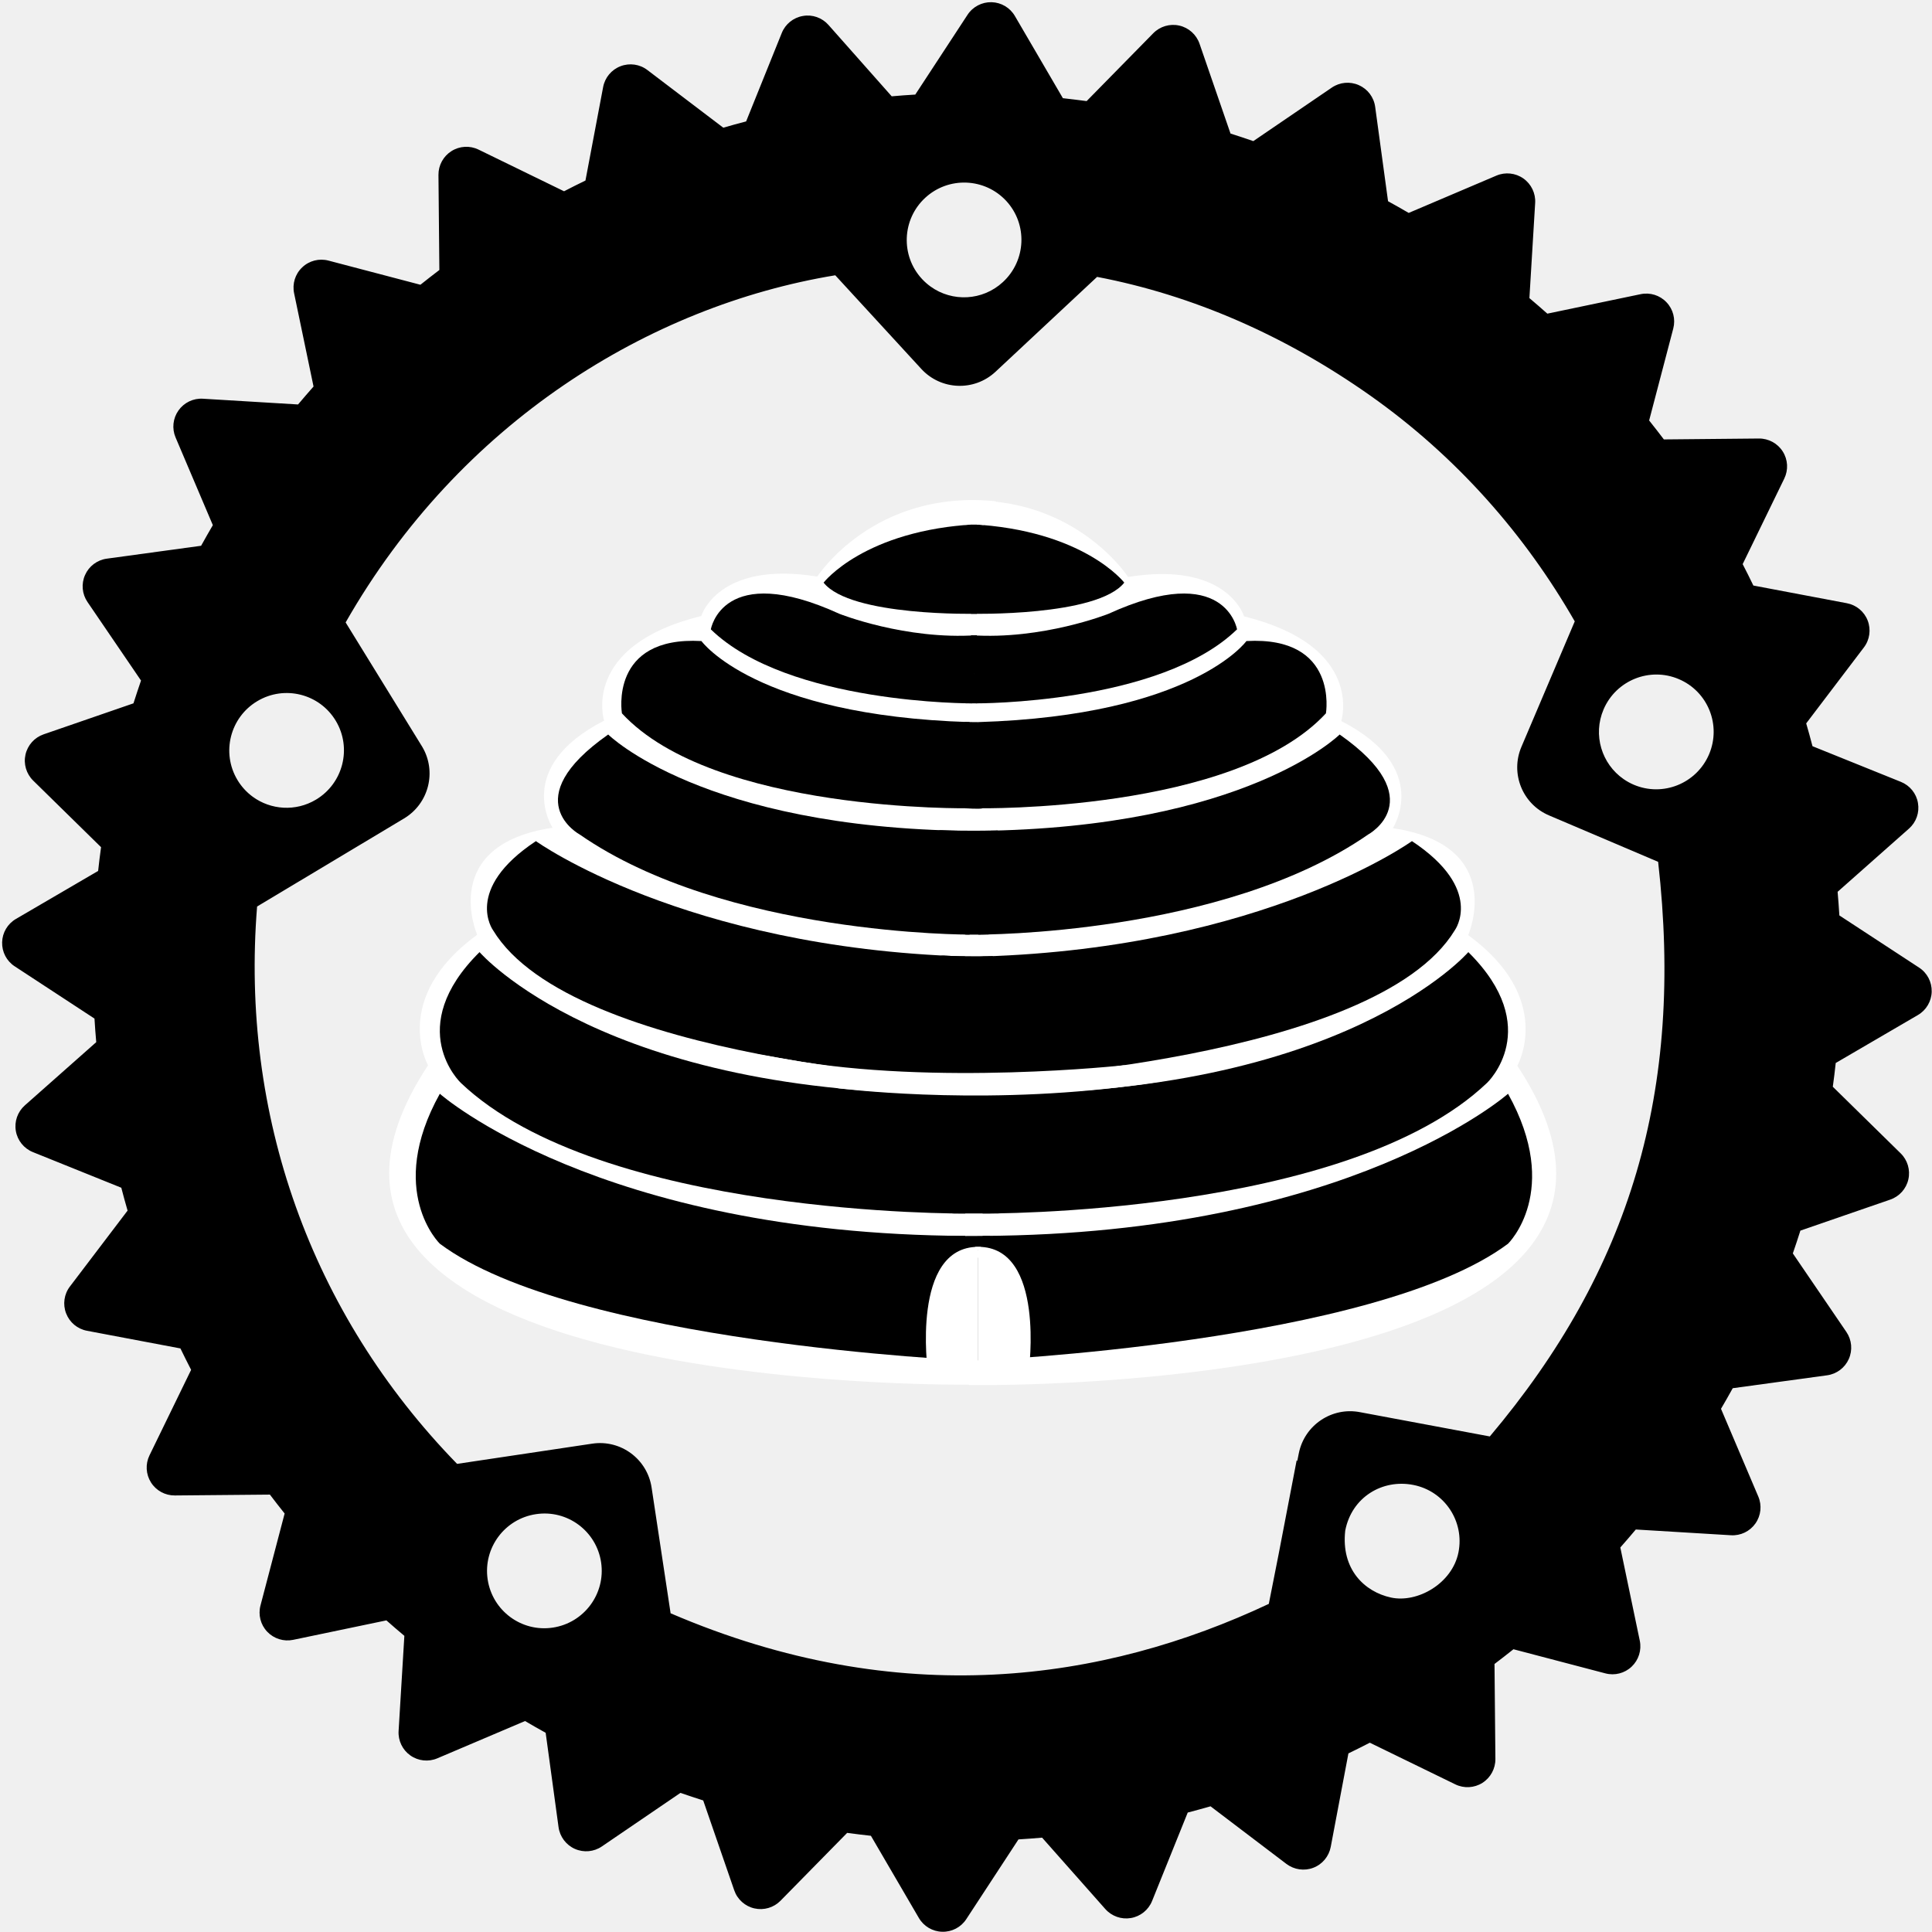
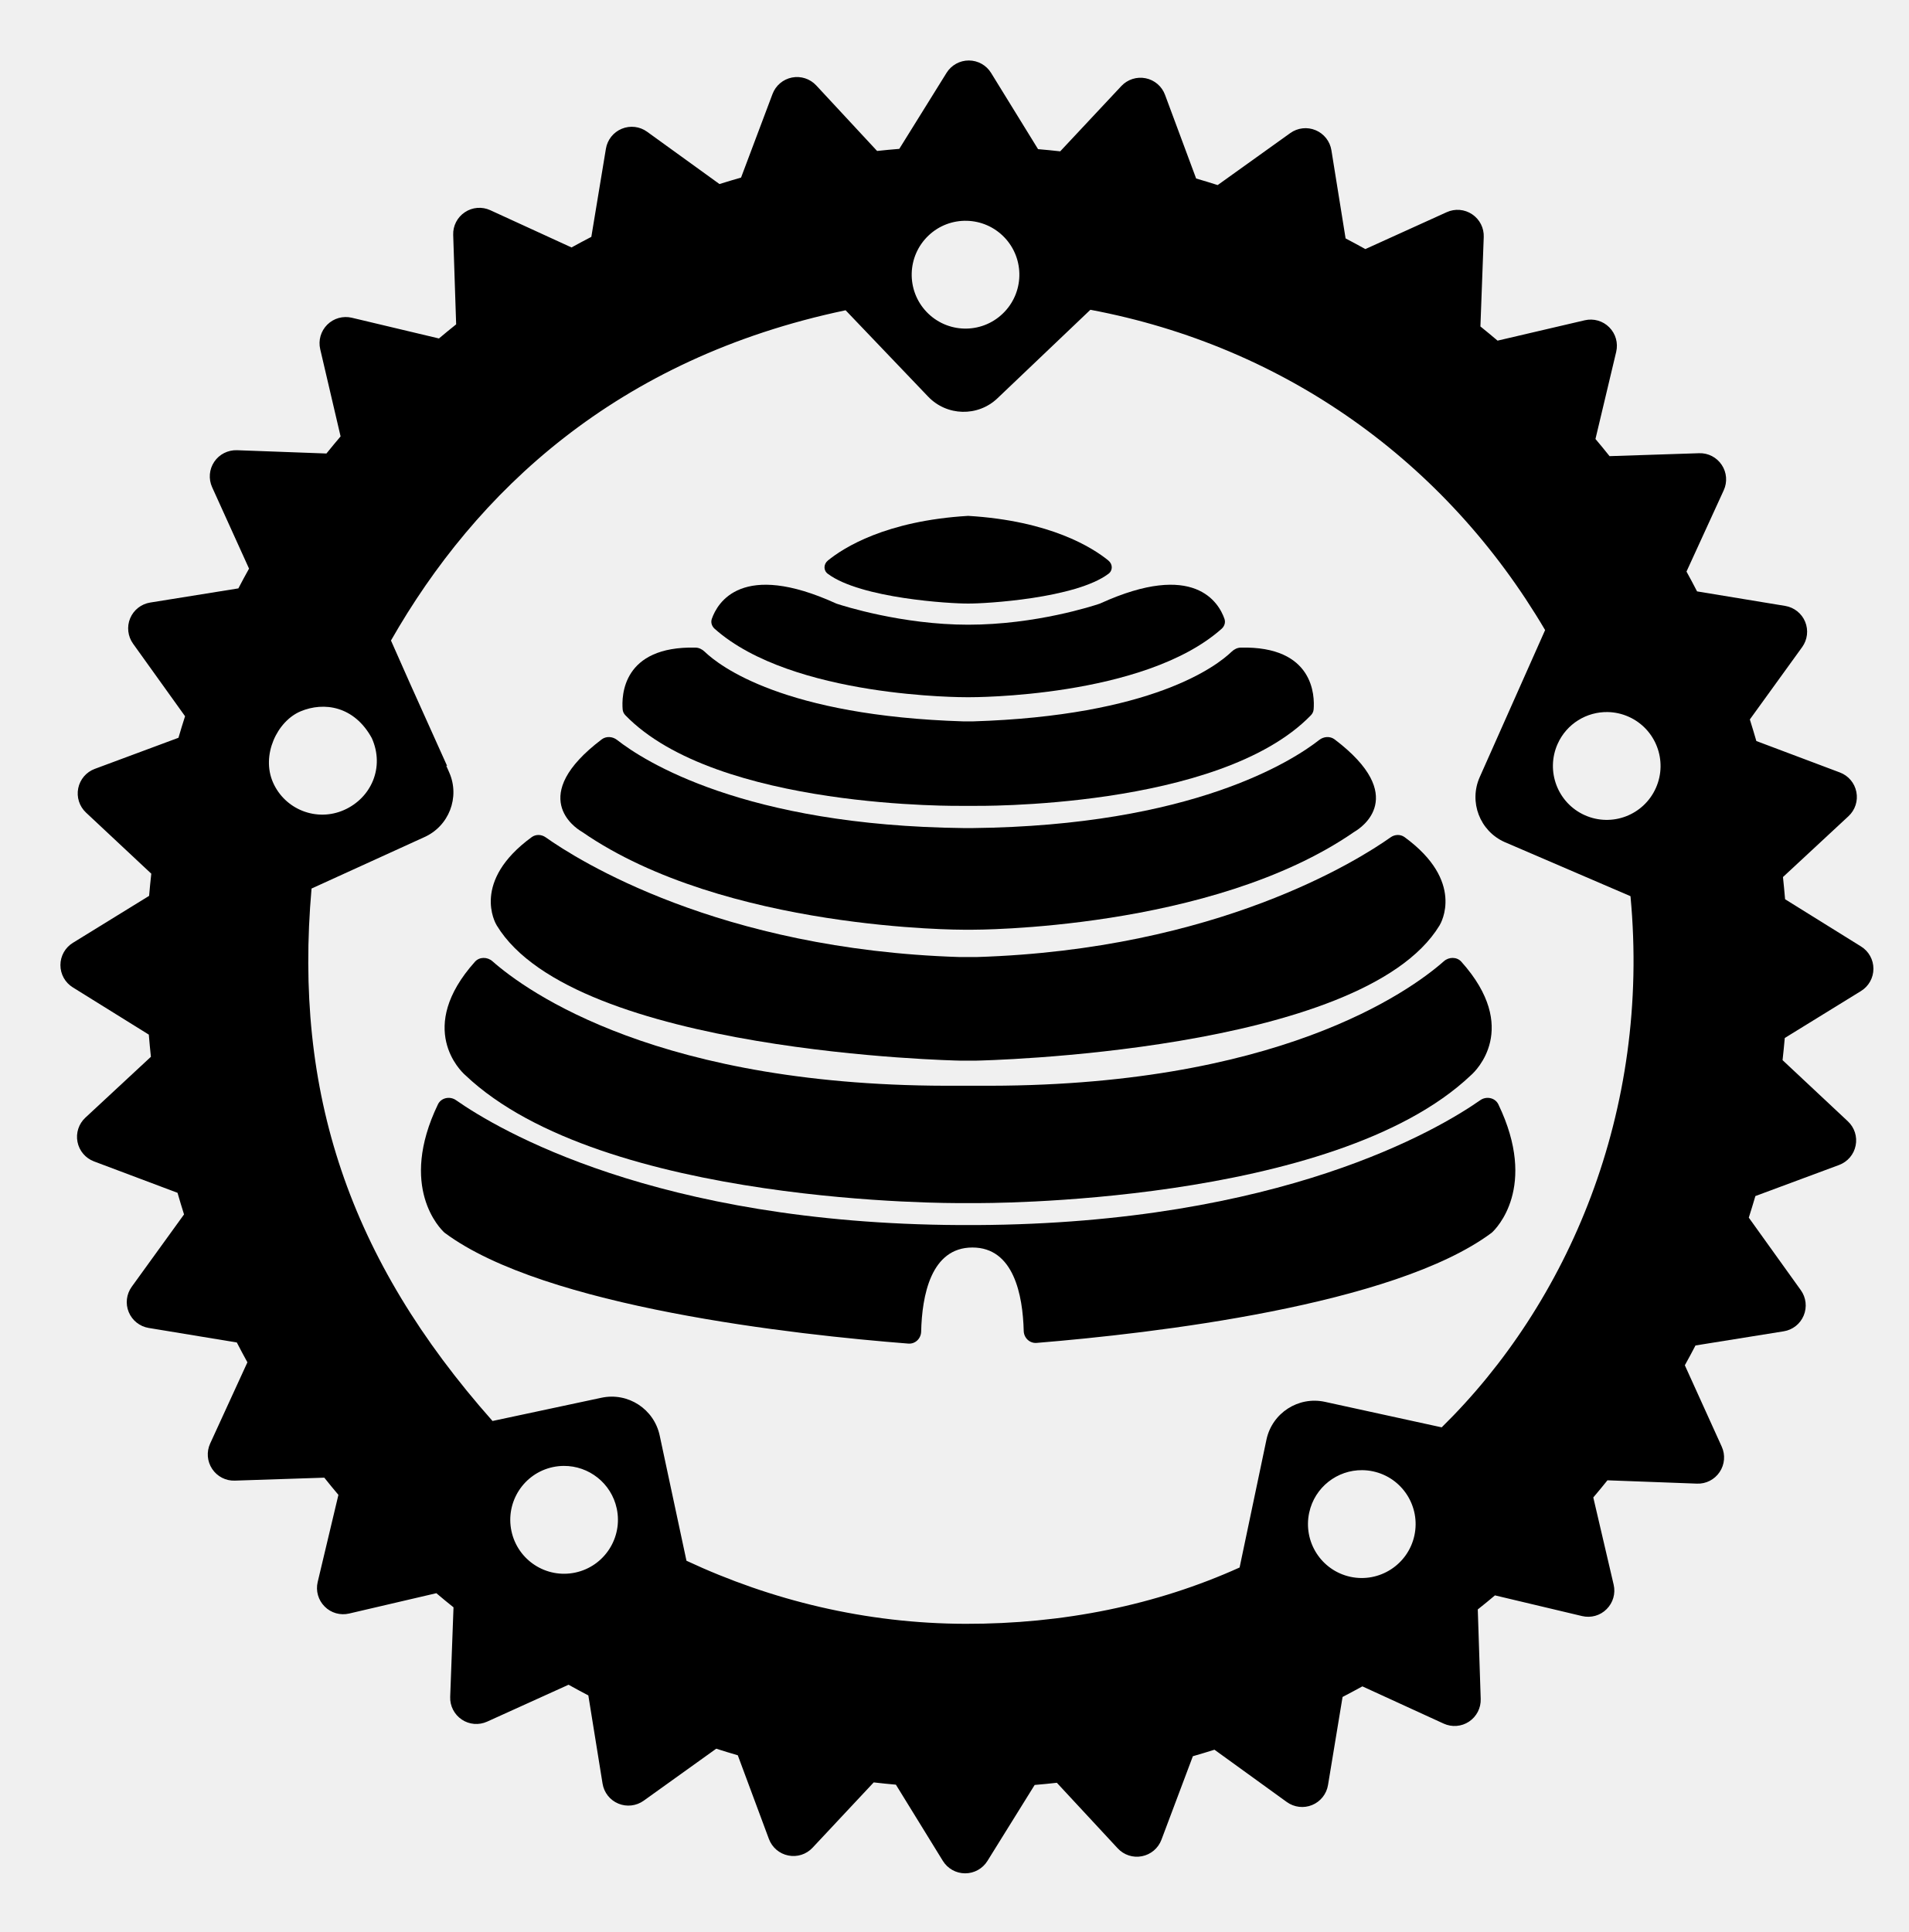
- <svg xmlns="http://www.w3.org/2000/svg" width="500px" height="500px" viewBox="0 0 500 500" version="1.1">
-   <svg viewBox="0 0 309 309" version="1.1">
-     <g style="fill: #000000; fill-rule: nonzero; stroke: none; stroke-width: 1;" transform="rotate(182 154.5 154.5)">
-       <path id="rust-gear" d="m 238.909,25.214 c -1.293,-0.847 -2.933,-0.965 -4.328,-0.31 l -13.813,6.45 c -1.113,-0.605 -2.236,-1.194 -3.361,-1.765 l -2.587,-15.015 c -0.264,-1.519 -1.297,-2.797 -2.726,-3.377 -1.437,-0.578 -3.063,-0.375 -4.31,0.544 l -12.256,8.996 c -1.225,-0.379 -2.452,-0.736 -3.681,-1.082 L 186.387,5.467 c -0.553,-1.444 -1.817,-2.5 -3.337,-2.783 -1.515,-0.287 -3.075,0.233 -4.116,1.37 L 168.657,15.274 c -1.269,-0.129 -2.539,-0.235 -3.812,-0.332 L 156.721,2.075 C 155.896,0.767 154.452,-0.019 152.909,3.7223183e-4 151.365,0.011 149.932,0.825 149.136,2.148 l -7.899,13.04 c -1.256,0.119 -2.515,0.26 -3.767,0.412 L 126.969,4.542 c -1.069,-1.119 -2.634,-1.61 -4.145,-1.295 -1.517,0.314 -2.758,1.39 -3.287,2.845 l -5.203,14.333 c -1.205,0.36 -2.411,0.731 -3.61,1.124 L 98.267,12.76 c -1.261,-0.879 -2.894,-1.065 -4.317,-0.459 -1.422,0.599 -2.429,1.899 -2.666,3.429 l -2.304,15.046 c -1.122,0.594 -2.247,1.198 -3.362,1.829 L 71.722,26.425 c -1.411,-0.628 -3.046,-0.482 -4.324,0.388 -1.277,0.874 -2.009,2.346 -1.943,3.888 l 0.672,15.184 c -0.991,0.807 -1.973,1.624 -2.945,2.461 L 48.351,45.002 c -1.505,-0.34 -3.08,0.121 -4.164,1.227 -1.082,1.104 -1.517,2.686 -1.151,4.188 l 3.631,14.791 c -0.803,0.973 -1.596,1.966 -2.375,2.961 L 29.052,67.781 c -1.542,-0.04 -2.995,0.719 -3.843,2.015 -0.848,1.295 -0.965,2.933 -0.31,4.328 l 6.45,13.813 c -0.603,1.114 -1.192,2.233 -1.762,3.357 L 14.576,93.884 c -1.522,0.262 -2.799,1.295 -3.377,2.726 -0.58,1.436 -0.374,3.065 0.538,4.311 l 8.998,12.253 c -0.379,1.225 -0.737,2.456 -1.081,3.687 l -14.186,5.456 c -1.443,0.557 -2.5,1.815 -2.785,3.332 -0.288,1.522 0.233,3.084 1.375,4.124 l 11.217,10.264 c -0.133,1.274 -0.24,2.541 -0.334,3.816 l -12.865,8.121 c -1.309,0.825 -2.093,2.267 -2.077,3.815 C 0.015,157.339 0.828,158.771 2.147,159.561 l 13.036,7.897 c 0.121,1.264 0.26,2.514 0.412,3.767 L 4.536,181.73 c -1.12,1.065 -1.605,2.624 -1.287,4.14 0.308,1.517 1.389,2.752 2.844,3.281 l 14.331,5.207 c 0.358,1.214 0.739,2.415 1.133,3.611 L 12.763,210.427 c -0.894,1.258 -1.066,2.895 -0.462,4.32 0.601,1.419 1.901,2.424 3.431,2.657 l 15.04,2.305 c 0.593,1.129 1.2,2.248 1.829,3.362 l -6.17,13.898 c -0.63,1.414 -0.485,3.051 0.387,4.324 0.867,1.276 2.344,2.012 3.886,1.946 l 15.187,-0.675 c 0.807,0.991 1.624,1.973 2.461,2.945 l -3.342,14.827 c -0.34,1.505 0.118,3.085 1.227,4.164 1.1,1.087 2.683,1.519 4.185,1.149 l 14.797,-3.632 c 0.97,0.808 1.96,1.6 2.954,2.385 l -0.389,15.24 c -0.04,1.536 0.722,2.997 2.015,3.843 1.293,0.847 2.936,0.964 4.332,0.312 l 13.81,-6.453 c 1.117,0.598 2.24,1.188 3.368,1.754 l 2.584,15.012 c 0.26,1.524 1.292,2.804 2.726,3.376 1.434,0.583 3.068,0.376 4.311,-0.538 l 12.25,-8.994 c 1.225,0.379 2.456,0.737 3.687,1.081 l 5.454,14.19 c 0.556,1.439 1.817,2.497 3.334,2.781 1.516,0.291 3.079,-0.231 4.122,-1.371 l 10.268,-11.215 c 1.269,0.129 2.543,0.23 3.812,0.332 l 8.127,12.863 c 0.825,1.309 2.263,2.097 3.807,2.082 1.548,-0.016 2.976,-0.827 3.775,-2.151 l 7.905,-13.041 c 1.256,-0.119 2.506,-0.248 3.759,-0.408 l 10.503,11.054 c 1.067,1.122 2.628,1.617 4.141,1.292 1.517,-0.314 2.752,-1.382 3.28,-2.835 l 5.206,-14.337 c 1.209,-0.361 2.415,-0.732 3.614,-1.131 l 12.454,8.793 c 1.252,0.894 2.893,1.068 4.317,0.459 1.425,-0.604 2.432,-1.901 2.663,-3.432 l 2.303,-15.036 c 1.128,-0.598 2.248,-1.202 3.36,-1.834 l 13.897,6.18 c 1.412,0.632 3.049,0.483 4.326,-0.391 1.274,-0.869 2.013,-2.335 1.944,-3.882 l -0.675,-15.187 c 0.988,-0.809 1.973,-1.629 2.947,-2.465 l 14.828,3.348 c 1.509,0.339 3.087,-0.121 4.166,-1.231 1.087,-1.1 1.516,-2.686 1.145,-4.187 l -3.625,-14.792 c 0.8,-0.974 1.595,-1.961 2.376,-2.955 l 15.237,0.387 c 1.541,0.043 2.997,-0.722 3.843,-2.015 0.847,-1.293 0.967,-2.929 0.313,-4.326 l -6.447,-13.811 c 0.6,-1.116 1.188,-2.24 1.761,-3.363 l 15.005,-2.588 c 1.526,-0.263 2.807,-1.296 3.379,-2.73 0.583,-1.434 0.376,-3.062 -0.54,-4.307 l -8.992,-12.254 c 0.377,-1.227 0.732,-2.454 1.079,-3.683 l 14.186,-5.456 c 1.444,-0.553 2.497,-1.815 2.787,-3.335 0.287,-1.515 -0.235,-3.073 -1.374,-4.118 l -11.221,-10.267 c 0.135,-1.272 0.24,-2.544 0.335,-3.81 l 12.866,-8.13 c 1.313,-0.826 2.1,-2.27 2.081,-3.813 -0.014,-1.546 -0.817,-2.972 -2.147,-3.773 l -13.041,-7.905 c -0.119,-1.256 -0.255,-2.508 -0.413,-3.758 l 11.057,-10.501 c 1.122,-1.067 1.616,-2.632 1.297,-4.148 -0.313,-1.509 -1.389,-2.752 -2.844,-3.281 l -14.33,-5.201 c -0.358,-1.208 -0.733,-2.418 -1.129,-3.618 l 8.793,-12.454 c 0.894,-1.258 1.067,-2.897 0.459,-4.317 -0.607,-1.427 -1.898,-2.429 -3.426,-2.664 l -15.042,-2.302 c -0.599,-1.126 -1.203,-2.25 -1.829,-3.362 l 6.178,-13.903 c 0.626,-1.409 0.478,-3.047 -0.393,-4.323 -0.867,-1.276 -2.339,-2.012 -3.882,-1.944 l -15.192,0.667 c -0.805,-0.989 -1.623,-1.967 -2.46,-2.939 L 263.699,48.354 c 0.343,-1.51 -0.119,-3.084 -1.225,-4.168 -1.105,-1.08 -2.687,-1.514 -4.185,-1.149 l -14.797,3.632 c -0.973,-0.803 -1.961,-1.596 -2.958,-2.373 l 0.389,-15.24 c 0.04,-1.542 -0.722,-2.997 -2.015,-3.843 z m -15.189,22.687 c 1.932,1.33 3.356,3.399 3.817,5.89 0.913,4.987 -2.381,9.772 -7.366,10.692 -4.979,0.928 -9.758,-2.363 -10.677,-7.351 -0.913,-4.98 2.382,-9.768 7.366,-10.692 2.49,-0.464 4.927,0.13 6.86,1.46 z m 9.345,24.178 c 24.314,23.285 36.594,54.694 35.079,87.974 l -23.004,14.898 c -3.877,2.513 -4.991,7.692 -2.491,11.568 l 12.928,19.434 c -17.138,32.614 -46.752,52.275 -76.324,58.222 l -14.292,-14.502 c -3.248,-3.283 -8.541,-3.311 -11.829,-0.056 l -15.739,15.763 C 121.984,262.993 106.962,257.031 93.07,247.935 78.859,238.63 67.53,226.521 59.12,212.983 l 7.821,-20.344 c 1.666,-4.31 -0.472,-9.148 -4.779,-10.808 L 44.45,175.014 C 39.016,138.499 46.647,109.614 68.147,82.227 l 20.833,3.148 c 4.555,0.744 8.855,-2.349 9.604,-6.911 l 0.206,-1.259 0.095,0.149 C 100.928,64.112 101.951,57.766 102.539,54.231 128.431,40.923 160.917,34.93 198.103,49.389 l 3.737,19.975 c 0.839,4.544 5.196,7.544 9.739,6.701 z M 90.731,66.37 c -0.844,5.387 -5.664,8.495 -10.658,7.675 -4.998,-0.815 -8.381,-5.531 -7.558,-10.535 0.822,-5.004 6.276,-8.353 10.536,-7.583 4.26,0.77 8.158,4.235 7.681,10.443 z m 178.728,111.206 c 0.984,0.67 1.855,1.543 2.541,2.606 2.747,4.252 1.522,9.939 -2.734,12.691 -4.255,2.756 -9.928,1.538 -12.676,-2.719 -2.742,-4.249 -1.519,-9.93 2.738,-12.689 3.19,-2.065 7.177,-1.898 10.131,0.11 z M 50.434,188.045 c 3.587,2.304 5.188,6.884 3.589,11.023 -1.828,4.726 -7.142,7.086 -11.861,5.265 -4.726,-1.818 -7.074,-7.124 -5.249,-11.856 1.835,-4.735 7.137,-7.092 11.863,-5.275 0.59,0.228 1.146,0.513 1.658,0.843 z m 113.517,74.859 c 0.505,0.34 0.988,0.73 1.432,1.181 3.561,3.597 3.523,9.416 -0.08,12.98 -3.603,3.564 -9.418,3.534 -12.976,-0.062 -3.556,-3.604 -3.513,-9.408 0.095,-12.98 3.152,-3.122 7.988,-3.489 11.529,-1.119 z" />
-     </g>
-   </svg>
-   <svg version="1.1" x="12.5%" y="15%" width="75%" height="75%" viewBox="50 30 150 70">
-     <style>
-     .beehive-inner {
-       fill: black;
-     }
- 
-     .beehive-door {
-       fill: white;
-     }
- 
-     .beehive-outline {
-       fill: white;
-     }
-     </style>
-     <g transform="matrix(0.6149532,0,0,0.6149532,-708.3215,-453.4493)">
-       <g>
-         <g id="beehive">
-           <g class="beehive-inner">
-             <path class="beehive-outline" d="m 1357.51,905.483 c 0,0 126.709,1.311 90.395,-53.757 0,0 6.41,-11.261 -8.271,-21.984 0,0 6.613,-15.108 -12.686,-18.005 0,0 6.678,-10.161 -8.68,-18.028 0,0 4.006,-12.612 -16.357,-17.614 0,0 -2.756,-9.36 -19.529,-6.642 0,0 -9.514,-14.772 -30.045,-12.671 l 3.256,148.703" />
-             <path class="beehive-outline" d="m 1354.936,905.414 c 0,0 -126.708,1.312 -90.396,-53.757 0,0 -6.408,-11.26 8.271,-21.983 0,0 -6.613,-15.109 12.688,-18.005 0,0 -6.678,-10.162 8.678,-18.029 0,0 -4.006,-12.611 16.359,-17.614 0,0 2.754,-9.359 19.527,-6.641 0,0 9.516,-14.772 30.046,-12.672 l -3.254,148.704" />
-             <g>
-               <path d="m 1381.74,770.405 c 0,0 -6.814,-8.85 -25.795,-9.833 v 15.077 c 0,0 21.252,0.492 25.795,-5.244 z" />
-               <path d="m 1400.721,778.272 c 0,0 -1.947,-11.615 -21.656,-2.612 0,0 -11.113,4.415 -23.119,3.595 l 0.813,11.473 c -10e-4,0 30.983,0.164 43.962,-12.456 z" />
-               <path d="m 1415.688,792.408 c 0,0 2.189,-13.03 -13.385,-12.169 0,0 -9.004,12.538 -45.141,13.644 v 14.504 c 0,0 43.072,0.738 58.526,-15.979 z" />
-               <path d="m 1417.998,795.972 c 0,0 -15.816,15.734 -60.836,16.225 v 17.456 c 0,0 41.125,0.162 65.623,-16.842 0,10e-4 10.869,-5.858 -4.787,-16.839 z" />
-               <path d="M 1430.166,813.919" />
-               <path d="m 1430.166,813.919 c 0,0 -24.902,17.945 -72.273,19.42 v 20.814 c 0,0 66.189,-3.278 79.492,-25.239 0,0 5.029,-6.884 -7.219,-14.995 z" />
-               <path d="m 1439.656,832.603 c 0,0 -20.928,24.337 -81.764,23.846 v 20.157 c 0,0 61.322,0.491 84.928,-22.001 0,-10e-4 9.735,-9.219 -3.164,-22.002 z" />
-               <path d="m 1446.342,856.448 c 0,0 -26.639,23.601 -88.449,23.928 l -0.73,20.979 c 0,0 66.826,-2.951 89.18,-19.666 -10e-4,-10e-4 9.118,-8.852 -10e-4,-25.241 z" />
-               <g>
-                 <path d="m 1331.124,770.405 c 0,0 6.813,-8.85 25.796,-9.833 v 15.077 c 0,0 -21.253,0.492 -25.796,-5.244 z" />
-                 <path d="m 1312.144,778.272 c 0,0 1.945,-11.615 21.656,-2.612 0,0 11.113,4.415 23.12,3.595 l -0.813,11.473 c 0,0 -30.985,0.164 -43.963,-12.456 z" />
-                 <path d="m 1297.177,792.408 c 0,0 -2.189,-13.03 13.385,-12.169 0,0 9.004,12.538 45.142,13.644 v 14.504 c -10e-4,0 -43.074,0.738 -58.527,-15.979 z" />
-                 <path d="m 1294.866,795.972 c 0,0 15.816,15.734 60.837,16.225 v 17.456 c 0,0 -41.126,0.162 -65.624,-16.842 0,10e-4 -10.869,-5.858 4.787,-16.839 z" />
-                 <path d="M 1282.698,813.919" />
-                 <path d="m 1282.698,813.919 c 0,0 24.902,17.945 72.274,19.42 v 20.814 c 0,0 -66.19,-3.278 -79.493,-25.239 0,0 -5.029,-6.884 7.219,-14.995 z" />
-                 <path d="m 1273.208,832.603 c 0,0 20.928,24.337 81.765,23.846 v 20.157 c 0,0 -61.323,0.491 -84.927,-22.001 0,-10e-4 -9.734,-9.219 3.162,-22.002 z" />
-                 <path d="m 1266.522,856.448 c 0,0 26.639,23.601 88.45,23.928 l 0.73,20.979 c 0,0 -66.825,-2.951 -89.181,-19.666 10e-4,-10e-4 -9.118,-8.852 10e-4,-25.241 z" />
-               </g>
-               <path d="m 1357.162,793.883 c 0,0 -1.086,0.017 -2.189,-0.025 -1.103,-0.042 0,14.534 0,14.534 0,0 2.512,0.169 2.918,0" />
-               <path d="m 1356.92,790.728 c 0,0 -1.602,-0.006 -1.867,-0.011 -0.264,-0.006 0.021,-7.978 3.873,-3.922" />
-               <path d="m 1359.111,880.366 c 0,0 -5.963,0.062 -7.425,0 -1.461,-0.063 2.976,20.936 2.976,20.936 0,0 1.883,0.104 4.205,-0.037" />
-               <path d="m 1359.111,856.454 c 0,0 -8.073,0.061 -9.597,0 -1.525,-0.061 3.265,20.137 3.265,20.137 0,0 6.412,0.023 7.953,-0.01" />
-               <path d="m 1359.609,833.277 c 0,0 -5.119,0.098 -8.286,-0.087 -3.168,-0.184 -2.109,11.457 -2.109,11.457 l 4.483,9.432 c 0,0 2.145,0.254 5.912,-0.029" />
-               <path d="m 1360.453,812.133 c 0,0 -6.107,0.107 -9.505,-0.048 -3.396,-0.154 1.104,15.723 1.104,15.723 l 2.92,1.846 c 0,0 2.133,0.031 3.957,-0.026" />
-             </g>
-           </g>
-           <g class="beehive-outline">
-             <path d="m 1358.025,760.715 c 0,0 -1.621,-0.257 -4.469,0.124 -2.849,0.38 4.813,-0.596 4.813,-0.596" />
-             <path d="m 1357.588,882.226 c 0,0 -0.705,-0.011 -0.924,0.004 -0.219,0.015 0.502,0.707 1.002,0.707" />
-             <g class="beehive-door">
-               <path d="m 1365.658,903.188 c 0,0 2.873,-20.973 -8.496,-20.973 v 20.973 z" />
-               <path d="m 1348.667,903.188 c 0,0 -2.873,-20.973 8.495,-20.973 v 20.973 z" />
-             </g>
-             <polygon points="1357.893,882.578 1357.797,884.439 1355.703,883.253 " />
-             <path d="m 1381.641,851.653 c 0,0 -31.747,3.495 -56.444,-0.967 -24.699,-4.465 8.449,4.843 8.449,4.843 0,0 22.112,2.841 47.218,-0.169 25.105,-3.01 0.777,-3.707 0.777,-3.707 z" />
-           </g>
-         </g>
-       </g>
-     </g>
-   </svg>
+ <svg xmlns="http://www.w3.org/2000/svg" width="325" height="329" viewBox="0 0 325 329" fill="none">
+   <path d="M140.95 97.709C140.179 97.132 140.223 96.059 140.969 95.45C143.616 93.289 150.818 88.682 164.848 87.848C178.876 88.682 186.078 93.289 188.726 95.45C189.472 96.059 189.516 97.132 188.745 97.71C183.149 101.907 167.769 102.806 164.848 102.778C161.927 102.806 146.546 101.907 140.95 97.709Z" fill="black" />
+   <path d="M208.009 107.077C208.493 106.647 208.707 105.998 208.494 105.387C207.528 102.619 203.385 95.467 187.377 102.746C187.321 102.772 187.267 102.794 187.208 102.814C186.222 103.148 176.367 106.381 164.85 106.381C153.581 106.381 143.536 103.159 142.497 102.816C142.434 102.795 142.375 102.771 142.315 102.743C126.31 95.469 122.169 102.62 121.204 105.387C120.991 105.998 121.205 106.646 121.688 107.077C134.936 118.861 164.415 118.728 164.527 118.727C164.531 118.727 164.529 118.727 164.533 118.727L165.166 118.727C165.17 118.727 165.168 118.727 165.172 118.727C165.284 118.728 194.761 118.861 208.009 107.077Z" fill="black" />
+   <path d="M223.211 121.804C223.475 121.531 223.645 121.19 223.677 120.811C223.87 118.499 223.735 109.989 211.256 110.281C210.679 110.295 210.136 110.571 209.72 110.971C207.186 113.413 196.219 121.909 165.576 122.847L164.124 122.847C133.48 121.909 122.513 113.413 119.979 110.971C119.563 110.571 119.02 110.295 118.443 110.281C105.964 109.989 105.829 118.499 106.022 120.812C106.054 121.19 106.223 121.531 106.488 121.804C122.069 137.877 163.756 137.235 164.121 137.229C164.133 137.228 164.13 137.229 164.141 137.229L165.559 137.229C165.57 137.229 165.567 137.228 165.578 137.229C165.944 137.235 207.629 137.877 223.211 121.804Z" fill="black" />
+   <path d="M227.254 125.913C226.482 125.327 225.392 125.408 224.63 126.006C220.112 129.548 203.044 140.605 165.576 141.013L164.129 141.013C126.66 140.605 109.592 129.548 105.074 126.006C104.312 125.408 103.222 125.327 102.45 125.913C89.704 135.579 97.978 140.983 98.966 141.569C99.03 141.607 99.089 141.643 99.15 141.686C123.427 158.465 164.044 158.323 164.129 158.322C164.131 158.322 164.13 158.322 164.133 158.322L165.572 158.322C165.575 158.322 165.574 158.322 165.576 158.322C165.661 158.323 206.277 158.465 230.553 141.686C230.615 141.643 230.674 141.607 230.739 141.569C231.725 140.983 240 135.579 227.254 125.913Z" fill="black" />
+   <path d="M239.159 142.553C238.457 142.041 237.496 142.082 236.787 142.585C231.383 146.415 207.348 161.697 166.294 162.975H163.404C122.349 161.697 98.314 146.415 92.91 142.585C92.201 142.082 91.24 142.041 90.538 142.553C80.226 150.081 84.336 157.185 84.571 157.571C84.579 157.584 84.585 157.593 84.593 157.606C97.769 179.295 162.99 180.605 163.402 180.613C163.414 180.614 163.41 180.613 163.423 180.613H166.275C166.288 180.613 166.284 180.614 166.296 180.613C166.708 180.605 231.929 179.295 245.105 157.606C245.112 157.593 245.118 157.584 245.126 157.571C245.361 157.185 249.471 150.081 239.159 142.553Z" fill="black" />
+   <path d="M248.826 163.77C248.063 162.918 246.715 162.93 245.857 163.686C240.126 168.741 217.426 185.298 166.294 184.885H163.407C112.276 185.298 89.575 168.742 83.844 163.686C82.986 162.93 81.637 162.918 80.875 163.771C70.74 175.094 78.515 182.449 79.155 183.021C79.185 183.048 79.21 183.07 79.24 183.098C102.643 205.327 163.233 204.874 163.407 204.872C163.412 204.872 163.41 204.872 163.415 204.872H166.286C166.292 204.872 166.29 204.872 166.295 204.872C166.468 204.874 227.058 205.327 250.463 183.098C250.492 183.07 250.517 183.048 250.547 183.021C251.188 182.448 258.963 175.093 248.826 163.77Z" fill="black" />
+   <path fill-rule="evenodd" clip-rule="evenodd" d="M166.3 208.616C218.059 208.342 244.946 192.322 252.056 187.347C253.088 186.624 254.583 186.924 255.13 188.06C261.928 202.186 254.696 209.282 254.049 209.877C254.016 209.907 253.987 209.93 253.95 209.957C237.356 222.31 196.253 227.066 176.507 228.683C175.328 228.779 174.343 227.831 174.313 226.648C174.156 220.557 172.627 212.438 165.584 212.438H165.579C158.493 212.438 156.989 220.658 156.848 226.761C156.821 227.943 155.843 228.893 154.665 228.8C135.565 227.304 92.77 222.625 75.75 209.957C75.713 209.93 75.684 209.907 75.651 209.877C75.004 209.282 67.773 202.186 74.57 188.06C75.117 186.924 76.612 186.624 77.645 187.347C84.754 192.322 111.641 208.342 163.402 208.616L166.3 208.616Z" fill="black" />
+   <path d="M164.97 10.299C163.424 10.296 161.985 11.092 161.174 12.403L153.125 25.35C151.862 25.451 150.599 25.571 149.346 25.707L138.979 14.541C137.929 13.412 136.365 12.906 134.852 13.201C133.332 13.502 132.081 14.56 131.538 16.01L126.183 30.239C124.949 30.59 123.727 30.962 122.508 31.342L110.187 22.437C108.935 21.529 107.299 21.335 105.871 21.928C104.445 22.515 103.422 23.802 103.171 25.323L100.689 40.334C99.555 40.919 98.433 41.524 97.314 42.138L83.482 35.795C82.076 35.149 80.438 35.28 79.156 36.138C77.868 36.991 77.112 38.455 77.167 39.997L77.67 55.235C76.684 56.02 75.706 56.825 74.74 57.637L59.905 54.108C58.398 53.754 56.819 54.198 55.725 55.287C54.626 56.379 54.174 57.958 54.525 59.466L57.993 74.315C57.18 75.275 56.372 76.244 55.583 77.227L40.348 76.666C38.811 76.619 37.341 77.354 36.48 78.638C35.617 79.917 35.482 81.556 36.12 82.967L42.405 96.83C41.789 97.941 41.177 99.06 40.588 100.197L25.571 102.609C24.046 102.854 22.756 103.868 22.16 105.295C21.568 106.724 21.759 108.357 22.656 109.613L31.511 121.967C31.122 123.184 30.744 124.404 30.388 125.637L16.137 130.934C14.691 131.47 13.623 132.717 13.319 134.235C13.015 135.751 13.514 137.314 14.642 138.373L25.76 148.781C25.619 150.034 25.497 151.299 25.388 152.558L12.408 160.555C11.094 161.363 10.292 162.793 10.288 164.341C10.285 165.89 11.082 167.326 12.392 168.137L25.339 176.186C25.443 177.449 25.56 178.707 25.696 179.961L14.535 190.328C13.403 191.378 12.897 192.941 13.195 194.455C13.493 195.975 14.555 197.227 16 197.773L30.228 203.124C30.58 204.358 30.952 205.584 31.336 206.803L22.431 219.12C21.526 220.375 21.328 222.006 21.918 223.432C22.507 224.864 23.797 225.888 25.321 226.136L40.324 228.609C40.908 229.749 41.51 230.869 42.127 231.988L35.785 245.817C35.139 247.222 35.269 248.859 36.128 250.147C36.986 251.438 38.45 252.194 39.987 252.135L55.22 251.632C56.011 252.625 56.81 253.597 57.623 254.563L54.094 269.402C53.737 270.906 54.182 272.476 55.277 273.573C56.363 274.675 57.943 275.12 59.451 274.769L74.3 271.305C75.263 272.127 76.238 272.925 77.221 273.711L76.656 288.951C76.593 290.493 77.344 291.958 78.628 292.822C79.906 293.683 81.544 293.815 82.953 293.174L96.811 286.893C97.924 287.515 99.044 288.121 100.178 288.711L102.599 303.723C102.843 305.251 103.858 306.544 105.284 307.134C106.708 307.729 108.347 307.539 109.602 306.642L121.956 297.784C123.174 298.172 124.394 298.55 125.626 298.906L130.923 313.153C131.46 314.599 132.706 315.673 134.225 315.971C135.74 316.281 137.303 315.779 138.358 314.648L148.77 303.525C150.023 303.673 151.286 303.796 152.548 303.911L160.544 316.89C161.35 318.199 162.785 319.007 164.331 319.01C165.876 319.013 167.317 318.214 168.13 316.906L176.176 303.959C177.439 303.85 178.701 303.731 179.955 303.589L190.317 314.755C191.368 315.89 192.931 316.399 194.445 316.095C195.964 315.8 197.22 314.734 197.762 313.29L203.113 299.066C204.347 298.714 205.573 298.342 206.792 297.958L219.11 306.867C220.361 307.77 221.996 307.966 223.421 307.377C224.85 306.793 225.874 305.501 226.125 303.977L228.603 288.975C229.737 288.39 230.859 287.779 231.978 287.171L245.81 293.509C247.216 294.155 248.852 294.03 250.136 293.175C251.424 292.316 252.178 290.857 252.125 289.311L251.626 274.07C252.613 273.284 253.589 272.494 254.553 271.676L269.387 275.2C270.894 275.558 272.472 275.12 273.562 274.022C274.662 272.93 275.113 271.361 274.763 269.856L271.295 255.002C272.111 254.04 272.918 253.071 273.705 252.081L288.94 252.647C290.477 252.712 291.946 251.962 292.807 250.675C293.671 249.39 293.807 247.754 293.164 246.346L286.883 232.492C287.501 231.375 288.11 230.257 288.696 229.12L303.712 226.708C305.241 226.467 306.53 225.448 307.123 224.018C307.716 222.595 307.535 220.963 306.632 219.705L297.773 207.351C298.159 206.133 298.536 204.909 298.896 203.676L313.147 198.384C314.596 197.844 315.667 196.596 315.965 195.078C316.275 193.562 315.768 192 314.638 190.945L303.523 180.532C303.662 179.279 303.788 178.018 303.9 176.759L316.876 168.763C318.19 167.957 318.992 166.522 318.995 164.976C318.998 163.43 318.206 161.994 316.895 161.181L303.953 153.131C303.846 151.868 303.725 150.606 303.592 149.352L314.749 138.99C315.883 137.936 316.392 136.372 316.089 134.858C315.794 133.338 314.731 132.087 313.284 131.544L299.059 126.189C298.705 124.955 298.333 123.733 297.952 122.515L306.857 110.197C307.765 108.945 307.957 107.313 307.37 105.881C306.783 104.455 305.495 103.435 303.971 103.181L288.964 100.708C288.382 99.568 287.776 98.446 287.165 97.333L293.503 83.496C294.152 82.088 294.023 80.448 293.164 79.166C292.309 77.879 290.857 77.122 289.305 77.178L274.064 77.677C273.278 76.69 272.48 75.715 271.665 74.754L275.194 59.919C275.551 58.413 275.11 56.833 274.015 55.736C272.929 54.642 271.349 54.189 269.841 54.54L254.996 58.008C254.036 57.192 253.061 56.383 252.075 55.593L252.641 40.358C252.703 38.816 251.952 37.349 250.668 36.491C249.381 35.627 247.752 35.493 246.344 36.13L232.485 42.416C231.369 41.8 230.249 41.188 229.118 40.598L226.702 25.577C226.457 24.055 225.438 22.764 224.012 22.171C222.588 21.575 220.954 21.762 219.698 22.663L207.336 31.517C206.121 31.128 204.902 30.755 203.67 30.398L198.373 16.148C197.836 14.695 196.59 13.629 195.071 13.325C193.556 13.024 191.994 13.524 190.938 14.648L180.526 25.771C179.273 25.63 178.012 25.504 176.753 25.398L168.756 12.418C167.948 11.104 166.515 10.302 164.97 10.299ZM164.634 37.599C166.979 37.658 169.301 38.614 171.048 40.449C174.536 44.128 174.39 49.935 170.716 53.429C167.052 56.925 161.251 56.777 157.758 53.101C154.273 49.428 154.419 43.618 158.09 40.121C159.922 38.373 162.289 37.54 164.634 37.599ZM185.665 52.751C218.749 58.981 246.188 78.589 263.092 107.296L251.956 132.339C250.08 136.561 251.975 141.508 256.186 143.39L277.629 152.61C281.081 189.291 267.008 221.933 245.482 243.063L225.59 238.718C221.076 237.741 216.626 240.608 215.649 245.13L211.071 266.93C196.859 273.346 181.02 276.554 164.414 276.52C147.428 276.485 131.325 272.527 116.887 265.778L112.33 244.464C111.371 239.944 106.939 237.058 102.424 238.02L83.864 241.98C59.372 214.358 49.991 185.993 53.048 151.309L72.22 142.57C76.441 140.706 78.356 135.767 76.491 131.536L75.976 130.369L76.137 130.442C70.618 118.232 68.01 112.357 66.572 109.075C80.995 83.788 104.938 61.028 143.986 52.835L158.025 67.528C161.209 70.876 166.497 71.011 169.842 67.823L185.665 52.751ZM63.308 125.692C65.543 130.666 63.202 135.901 58.571 137.941C53.939 139.988 48.529 137.884 46.486 133.243C44.443 128.603 47.182 122.819 51.171 121.138C55.161 119.457 60.318 120.23 63.308 125.692ZM273.762 121.256C274.952 121.28 276.158 121.536 277.314 122.052C281.937 124.115 284.016 129.548 281.954 134.177C279.894 138.809 274.477 140.886 269.85 138.821C265.232 136.759 263.155 131.332 265.215 126.696C266.759 123.224 270.191 121.187 273.762 121.256ZM95.993 249.63C100.256 249.601 104.098 252.564 105.019 256.904C106.067 261.861 102.905 266.74 97.957 267.792C93.005 268.849 88.141 265.686 87.086 260.726C86.037 255.757 89.192 250.887 94.144 249.829C94.762 249.698 95.384 249.633 95.993 249.63ZM231.969 250.354C232.578 250.363 233.195 250.427 233.813 250.562C238.76 251.631 241.906 256.526 240.834 261.479C239.762 266.432 234.874 269.582 229.93 268.513C224.983 267.435 221.85 262.549 222.922 257.587C223.857 253.251 227.708 250.302 231.969 250.354Z" fill="black" />
</svg>
